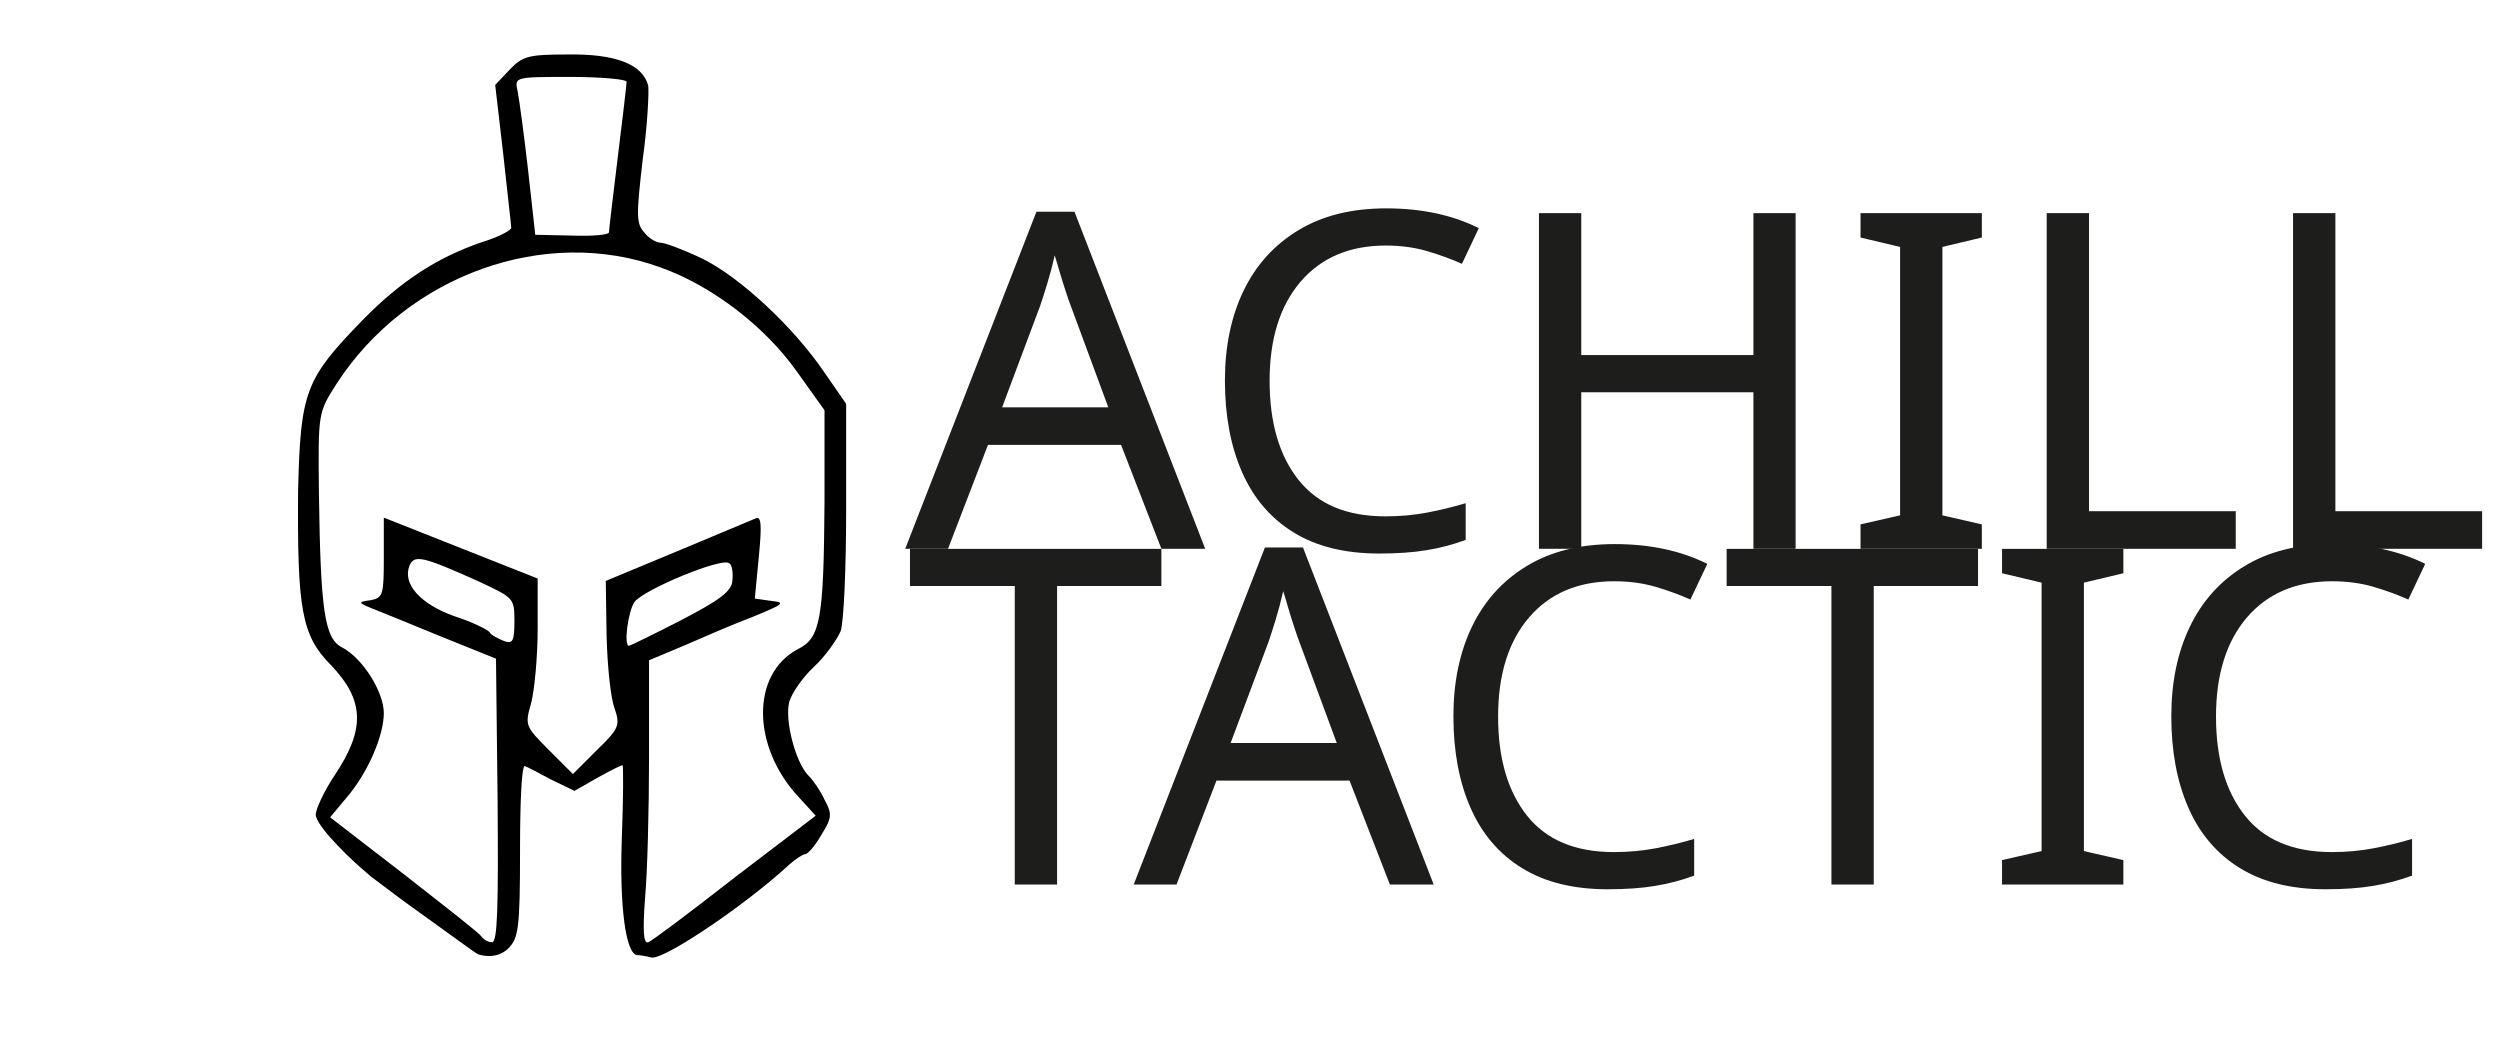
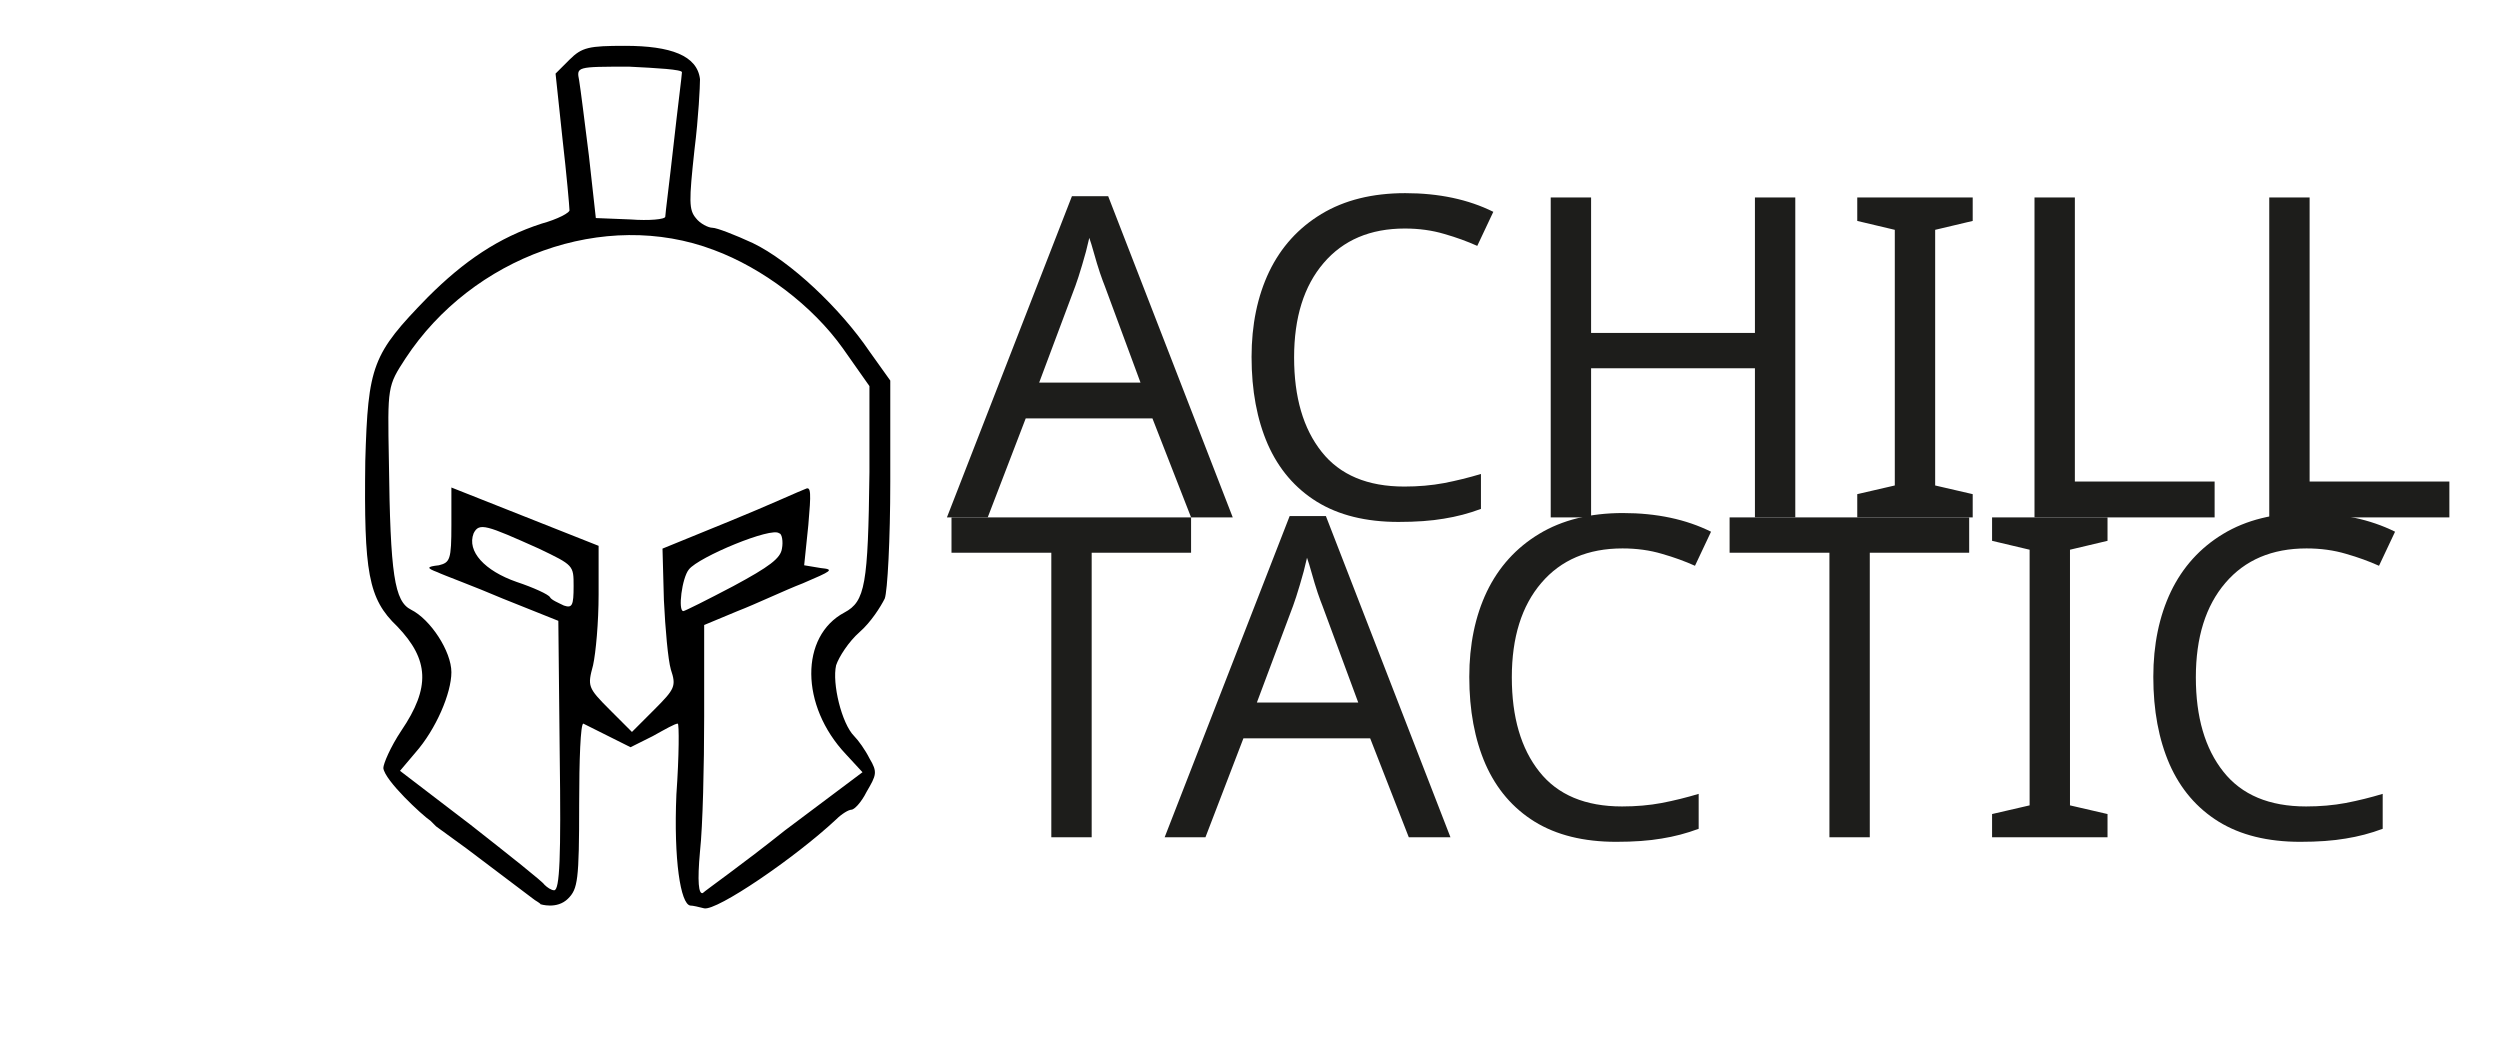
- <svg xmlns="http://www.w3.org/2000/svg" version="1.1" id="Layer_1" x="0px" y="0px" viewBox="0 0 312 130.3" style="enable-background:new 0 0 312 130.3;" xml:space="preserve">
+ <svg xmlns="http://www.w3.org/2000/svg" version="1.1" id="Layer_1" x="0px" y="0px" viewBox="0 0 180 75" style="enable-background:new 0 0 180 75;" xml:space="preserve">
  <style type="text/css">
	.st0{fill:none;}
	.st1{fill:#1D1D1B;}
	.st2{font-family:'AlumniSans-SemiBold';}
- 	.st3{font-size:58.675px;}
+ 	.st3{font-size:32.253px;}
</style>
-   <path d="M58.9,118.6c0,0,0.9,0.6,0.8,0.5c0,0,2.1,0.8,3.7-0.7c1.3-1.3,1.5-2.4,1.5-12.3c0-5.9,0.2-10.6,0.6-10.5  c0.3,0.1,1.8,0.9,3.3,1.7l2.9,1.4l2.8-1.6c1.6-0.9,3-1.6,3.2-1.6c0.1,0,0.1,4.1-0.1,9.2c-0.3,8.5,0.5,14.3,1.9,14.5  c0.3,0,1.1,0.1,1.8,0.3c1.6,0.3,11.8-6.6,17.2-11.6c0.8-0.7,1.7-1.3,2-1.3s1.2-1,2-2.4c1.3-2.1,1.4-2.6,0.4-4.4  c-0.5-1.1-1.4-2.4-2-3c-1.6-1.6-3-6.9-2.4-9.2c0.3-1.1,1.7-3.1,3.1-4.4c1.4-1.3,2.8-3.3,3.3-4.4c0.4-1,0.7-7.9,0.7-15.2V50.4  l-2.7-3.9c-3.8-5.6-10.4-11.8-15.2-14.2c-2.3-1.1-4.7-2-5.2-2c-0.6,0-1.6-0.6-2.1-1.3c-1-1.1-1-2.1-0.2-9c0.6-4.3,0.8-8.4,0.7-9.3  c-0.7-2.7-4.1-4-10.1-3.9c-4.8,0-5.6,0.2-7.2,1.9l-1.8,1.9l1,8.6c0.5,4.7,1,8.9,1,9.2c0.1,0.3-1.6,1.2-3.6,1.8  c-5.6,1.9-10.2,4.9-14.9,9.7c-7.2,7.4-7.8,8.9-8.1,21.4c-0.1,14.6,0.4,18,4.1,21.7c4.2,4.4,4.3,8,0.5,13.7c-1.4,2.1-2.4,4.3-2.4,5  c0.2,1.7,5.1,6.2,6.1,7l0.8,0.7l4,3 M78.2,10.2c0,0.3-0.5,4.6-1.1,9.4C76.5,24.5,76,28.7,76,29c0,0.3-2.1,0.5-4.6,0.4l-4.6-0.1  l-0.9-8.1c-0.5-4.4-1.1-8.8-1.3-9.8c-0.4-1.8-0.4-1.8,6.6-1.8C75,9.6,78.2,9.9,78.2,10.2z M82.5,33.4c6.4,2.3,12.9,7.3,16.9,12.9  l3.5,4.9v11.4c-0.1,14.7-0.5,17-3.3,18.4c-5.9,3.1-5.8,12.2,0.1,18.5l2.1,2.3l-10.1,7.7c-5.5,4.3-10.3,7.9-10.8,8.1  c-0.6,0.2-0.7-1.4-0.4-5.5c0.3-3.2,0.5-11.2,0.5-17.7v-12l4.3-1.8c2.3-1,6.2-2.7,8.6-3.6c3.9-1.6,4.2-1.8,2.4-2l-2.1-0.3l0.5-5.2  c0.4-4.1,0.3-5.1-0.4-4.8c-0.5,0.2-5,2.1-9.8,4.1l-8.9,3.7l0.1,6.8c0.1,3.8,0.5,7.8,1,9.1c0.7,2.1,0.6,2.5-2.2,5.2l-3,3l-3-3  c-3-3-3-3.1-2.2-5.9c0.4-1.6,0.8-5.7,0.8-9.2v-6.3l-9.6-3.8l-9.6-3.8v5c0,4.6-0.1,5-1.6,5.3c-1.6,0.2-1.6,0.3-0.2,0.9  c0.8,0.3,4.7,1.9,8.6,3.5l7.2,2.9l0.2,17.7c0.1,13.3,0,17.7-0.7,17.7c-0.4,0-1-0.3-1.3-0.7c-0.2-0.4-4.6-3.8-9.7-7.8l-9.2-7.1l2-2.4  c2.7-3.1,4.7-7.8,4.7-10.6c0-2.7-2.7-6.9-5.2-8.2c-2.2-1.1-2.7-4.6-2.9-19.4c-0.1-9.9-0.1-9.9,2.2-13.5  C50.8,34.3,68.1,28.1,82.5,33.4z M59.6,72.5c4.5,2.1,4.6,2.1,4.6,5c0,2.5-0.2,2.9-1.3,2.5c-0.7-0.3-1.6-0.7-1.8-1.1  c-0.2-0.3-2.2-1.3-4.4-2c-4.2-1.5-6.5-4-5.6-6.3C51.7,69.2,52.7,69.4,59.6,72.5z M91.4,72.5c-0.1,1.3-1.6,2.4-6.4,4.9  c-3.5,1.8-6.4,3.2-6.5,3.2c-0.7,0-0.1-4.4,0.7-5.5c1.3-1.6,11-5.6,11.8-4.8C91.4,70.5,91.5,71.6,91.4,72.5z" />
-   <rect x="113" y="31.5" class="st0" width="167.1" height="92.5" />
-   <text transform="matrix(1 0 0 1 112.9714 68.4877)">
-     <tspan x="0" y="0" class="st1 st2 st3">ACHILLES </tspan>
-     <tspan x="0" y="41.9" class="st1 st2 st3">TACTIC</tspan>
-   </text>
+   <path d="M38.5,64.8c0,0,0.5,0.3,0.4,0.3c0,0,1.2,0.4,2-0.4c0.7-0.7,0.8-1.3,0.8-6.8c0-3.2,0.1-5.8,0.3-5.8c0.2,0.1,1,0.5,1.8,0.9  l1.6,0.8L47,53c0.9-0.5,1.6-0.9,1.8-0.9c0.1,0,0.1,2.3-0.1,5.1c-0.2,4.7,0.3,7.9,1,8c0.2,0,0.6,0.1,1,0.2c0.9,0.2,6.5-3.6,9.5-6.4  c0.4-0.4,0.9-0.7,1.1-0.7c0.2,0,0.7-0.5,1.1-1.3c0.7-1.2,0.8-1.4,0.2-2.4c-0.3-0.6-0.8-1.3-1.1-1.6c-0.9-0.9-1.6-3.8-1.3-5.1  c0.2-0.6,0.9-1.7,1.7-2.4c0.8-0.7,1.5-1.8,1.8-2.4c0.2-0.5,0.4-4.3,0.4-8.4v-7.3l-1.5-2.1c-2.1-3.1-5.7-6.5-8.4-7.8  c-1.3-0.6-2.6-1.1-2.9-1.1c-0.3,0-0.9-0.3-1.2-0.7c-0.5-0.6-0.5-1.2-0.1-4.9c0.3-2.4,0.4-4.6,0.4-5.1C50.2,4,48.3,3.3,45,3.3  c-2.6,0-3.1,0.1-4,1l-1,1l0.5,4.7c0.3,2.6,0.5,4.9,0.5,5.1c0.1,0.2-0.9,0.7-2,1c-3.1,1-5.6,2.7-8.2,5.3c-4,4.1-4.3,4.9-4.5,11.8  c-0.1,8,0.2,9.9,2.3,11.9c2.3,2.4,2.4,4.4,0.3,7.5c-0.8,1.2-1.3,2.4-1.3,2.7c0.1,0.9,2.8,3.4,3.4,3.8l0.4,0.4l2.2,1.6 M49.1,5.2  c0,0.2-0.3,2.5-0.6,5.2c-0.3,2.7-0.6,5-0.6,5.2c0,0.2-1.2,0.3-2.5,0.2l-2.5-0.1l-0.5-4.5c-0.3-2.4-0.6-4.8-0.7-5.4  c-0.2-1-0.2-1,3.6-1C47.3,4.9,49.1,5,49.1,5.2z M51.4,18c3.5,1.3,7.1,4,9.3,7.1l1.9,2.7V34c-0.1,8.1-0.3,9.3-1.8,10.1  c-3.2,1.7-3.2,6.7,0.1,10.2l1.2,1.3l-5.6,4.2c-3,2.4-5.7,4.3-5.9,4.5c-0.3,0.1-0.4-0.8-0.2-3c0.2-1.8,0.3-6.2,0.3-9.7v-6.6l2.4-1  c1.3-0.5,3.4-1.5,4.7-2c2.1-0.9,2.3-1,1.3-1.1l-1.2-0.2l0.3-2.9c0.2-2.3,0.2-2.8-0.2-2.6c-0.3,0.1-2.7,1.2-5.4,2.3l-4.9,2l0.1,3.7  c0.1,2.1,0.3,4.3,0.5,5c0.4,1.2,0.3,1.4-1.2,2.9l-1.6,1.6l-1.6-1.6c-1.6-1.6-1.6-1.7-1.2-3.2c0.2-0.9,0.4-3.1,0.4-5.1v-3.5l-5.3-2.1  l-5.3-2.1v2.7c0,2.5-0.1,2.7-0.9,2.9c-0.9,0.1-0.9,0.2-0.1,0.5c0.4,0.2,2.6,1,4.7,1.9l4,1.6l0.1,9.7c0.1,7.3,0,9.7-0.4,9.7  c-0.2,0-0.5-0.2-0.7-0.4c-0.1-0.2-2.5-2.1-5.3-4.3l-5.1-3.9l1.1-1.3c1.5-1.7,2.6-4.3,2.6-5.8c0-1.5-1.5-3.8-2.9-4.5  c-1.2-0.6-1.5-2.5-1.6-10.7c-0.1-5.4-0.1-5.4,1.2-7.4C34,18.5,43.5,15,51.4,18z M38.8,39.5c2.5,1.2,2.5,1.2,2.5,2.7  c0,1.4-0.1,1.6-0.7,1.4c-0.4-0.2-0.9-0.4-1-0.6c-0.1-0.2-1.2-0.7-2.4-1.1c-2.3-0.8-3.6-2.2-3.1-3.5C34.5,37.6,35,37.8,38.8,39.5z   M56.3,39.5c-0.1,0.7-0.9,1.3-3.5,2.7c-1.9,1-3.5,1.8-3.6,1.8c-0.4,0-0.1-2.4,0.4-3c0.7-0.9,6-3.1,6.5-2.6  C56.3,38.4,56.4,39,56.3,39.5z" />
+   <rect x="68.2" y="16.9" class="st0" width="91.9" height="50.8" />
+   <text transform="matrix(1 0 0 1 68.1792 37.2507)" class="st1 st2 st3">ACHILLES </text>
+   <text transform="matrix(1 0 0 1 68.1792 60.283)" class="st1 st2 st3">TACTIC</text>
</svg>
